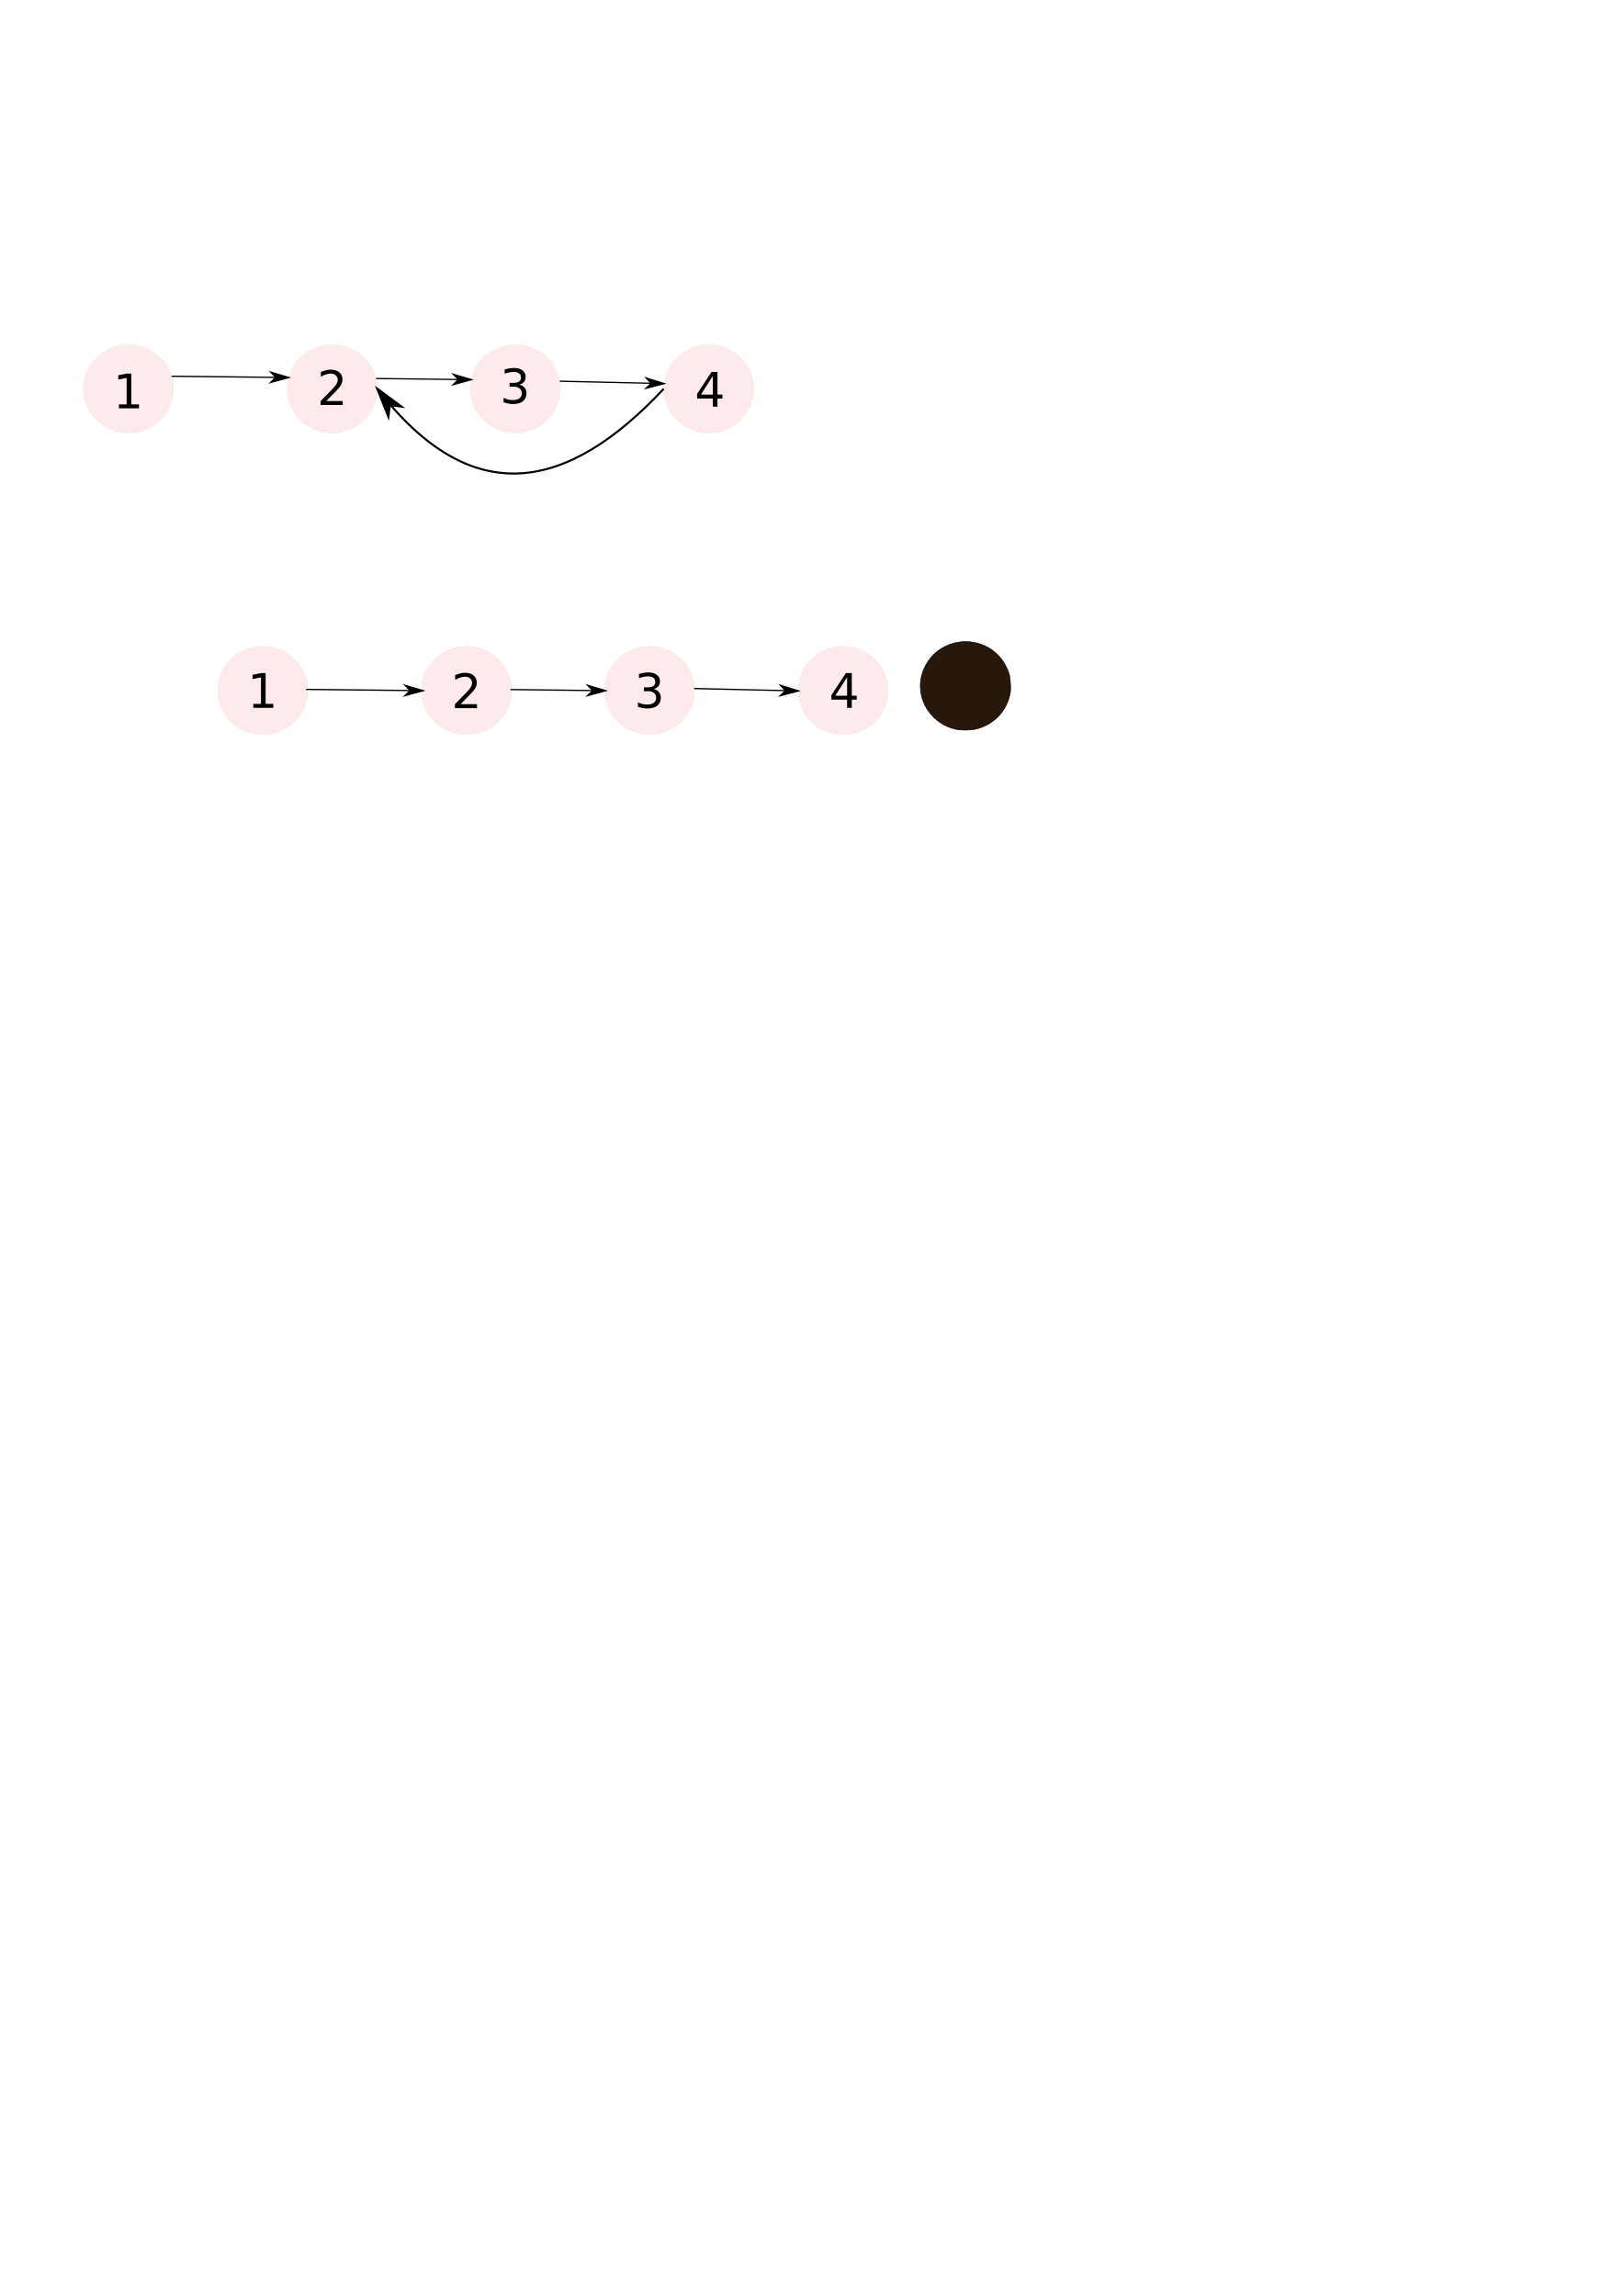
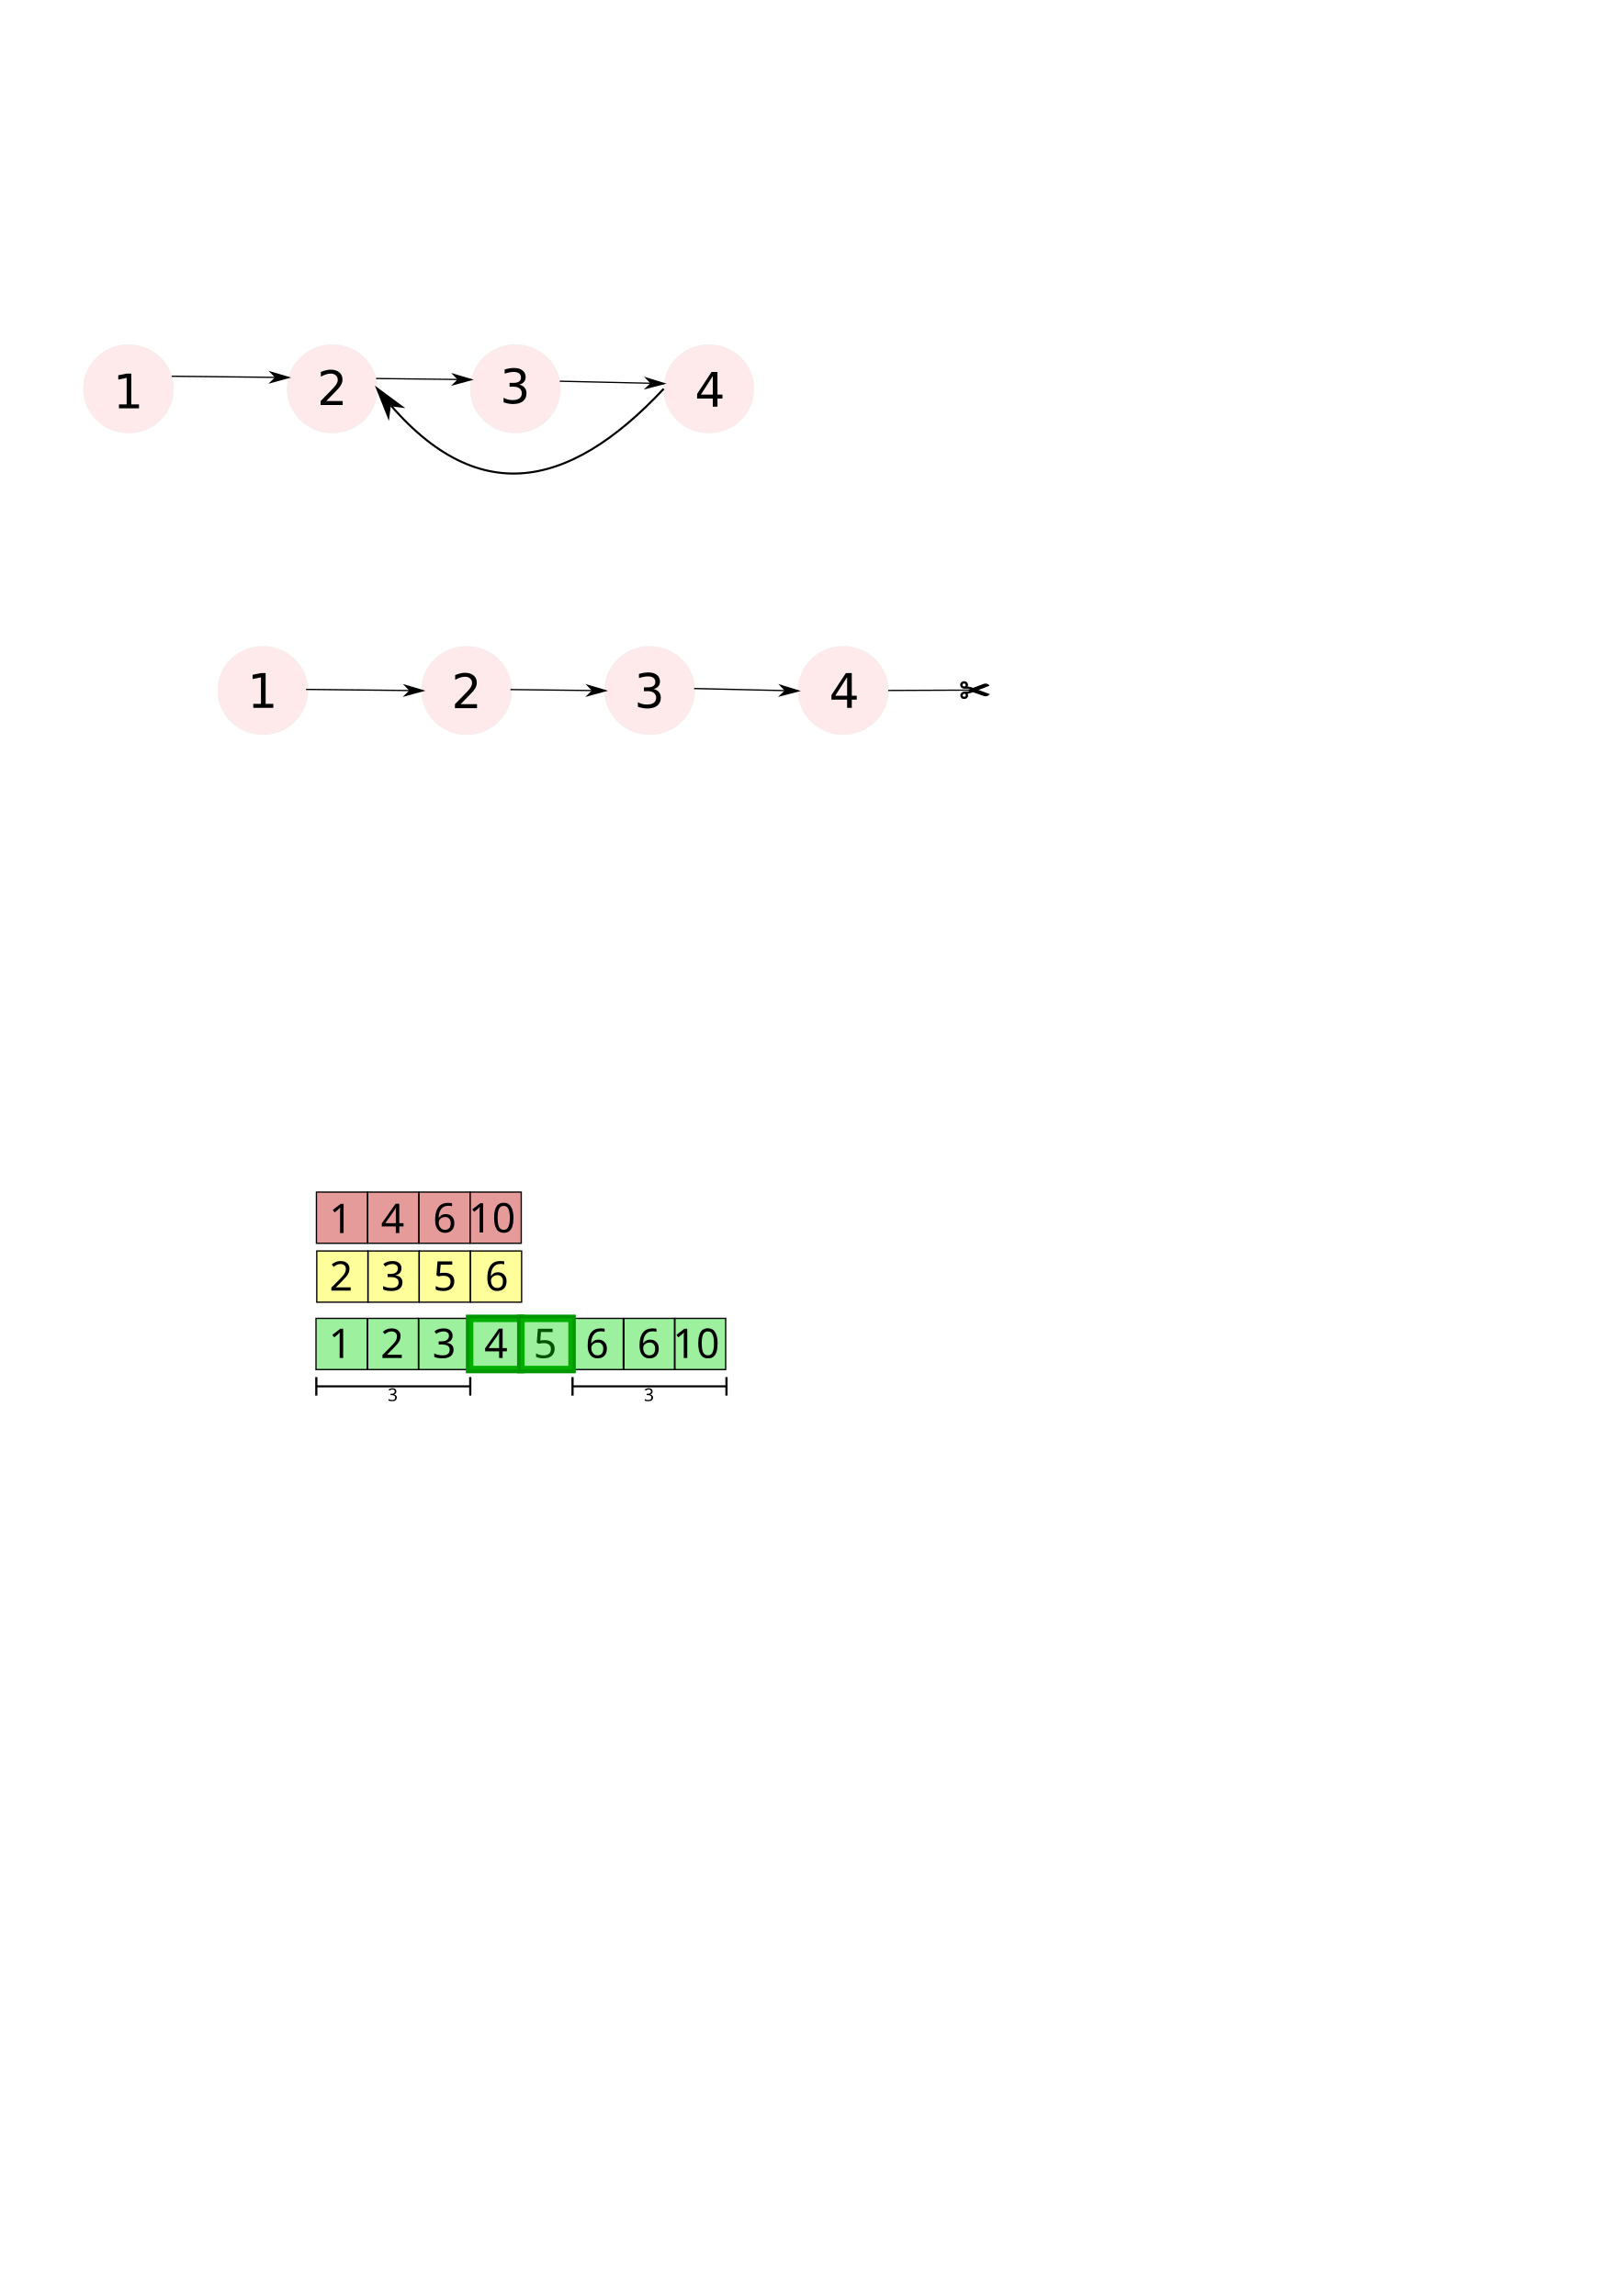
<svg xmlns="http://www.w3.org/2000/svg" xmlns:ns1="http://www.openswatchbook.org/uri/2009/osb" xmlns:xlink="http://www.w3.org/1999/xlink" width="210mm" height="297mm" viewBox="0 0 210 297" version="1.1" id="svg8">
  <defs id="defs2">
+     <marker orient="auto" refY="0.0" refX="0.0" id="Scissors" style="overflow:visible">
+       <path id="schere" d="M 9.09,-3.606 C 8.12,-4.777 6.37,-4.736 5.062,-4.233 L -3.15,-1.155 C -5.538,-2.462 -7.898,-2.087 -7.898,-2.724 C -7.898,-3.221 -7.442,-3.112 -7.51,-4.407 C -7.576,-5.65 -8.874,-6.57 -10.1,-6.488 C -11.328,-6.496 -12.6,-5.555 -12.611,-4.258 C -12.702,-2.952 -11.604,-1.739 -10.304,-1.653 C -8.782,-1.427 -6.086,-2.349 -4.821,-0.082 C -5.763,1.656 -7.435,1.661 -8.947,1.574 C -10.201,1.501 -11.709,1.861 -12.307,3.095 C -12.886,4.277 -12.318,5.959 -10.99,6.321 C -9.65,6.813 -7.81,6.191 -7.491,4.65 C -7.245,3.462 -8.086,2.904 -7.764,2.473 C -7.52,2.148 -5.973,2.336 -3.216,1.098 L 5.676,4.233 C 6.8,4.547 8.173,4.536 9.168,3.431 L -0.052,-0.054 L 9.09,-3.606 z M -9.218,-5.507 C -7.923,-4.784 -8.029,-2.823 -9.374,-2.443 C -10.591,-2.02 -12.145,-3.202 -11.758,-4.521 C -11.53,-5.603 -10.104,-6.001 -9.218,-5.507 z M -9.162,2.511 C -7.811,3.01 -8.04,5.295 -9.414,5.602 C -10.325,5.919 -11.627,5.464 -11.72,4.39 C -11.897,3.085 -10.363,1.906 -9.162,2.511 z " style="fill:#000000;stroke:#000000;stroke-opacity:1;fill-opacity:1" />
+     </marker>
+     <marker orient="auto" refY="0.0" refX="0.0" id="StopL" style="overflow:visible">
+       <path id="path6241" d="M 0.0,5.65 L 0.0,-5.65" style="fill:none;fill-opacity:0.75;fill-rule:evenodd;stroke:#000000;stroke-width:1pt;stroke-opacity:1" transform="scale(0.8)" />
+     </marker>
    <linearGradient id="linearGradient9258" ns1:paint="solid">
      <stop style="stop-color:#000000;stop-opacity:1;" offset="0" id="stop9256" />
    </linearGradient>
    <linearGradient id="linearGradient8395" ns1:paint="solid">
      <stop style="stop-color:#000000;stop-opacity:1;" offset="0" id="stop8393" />
    </linearGradient>
    <marker orient="auto" refY="0.0" refX="0.0" id="Arrow1Lstart" style="overflow:visible">
      <path id="path6072" d="M 0.0,0.0 L 5.0,-5.0 L -12.5,0.0 L 5.0,5.0 L 0.0,0.0 z " style="fill-rule:evenodd;stroke:#000000;stroke-width:1pt;stroke-opacity:1;fill:#000000;fill-opacity:1" transform="scale(0.8) translate(12.5,0)" />
    </marker>
    <marker orient="auto" refY="0.0" refX="0.0" id="marker7026" style="overflow:visible;">
      <path id="path7024" d="M 0.0,0.0 L 5.0,-5.0 L -12.5,0.0 L 5.0,5.0 L 0.0,0.0 z " style="fill-rule:evenodd;stroke:#000000;stroke-width:1pt;stroke-opacity:1;fill:#000000;fill-opacity:1" transform="scale(0.8) rotate(180) translate(12.5,0)" />
    </marker>
    <marker style="overflow:visible;" id="marker6980" refX="0.0" refY="0.0" orient="auto">
      <path transform="scale(0.8) rotate(180) translate(12.5,0)" style="fill-rule:evenodd;stroke:#000000;stroke-width:1pt;stroke-opacity:1;fill:#000000;fill-opacity:1" d="M 0.0,0.0 L 5.0,-5.0 L -12.5,0.0 L 5.0,5.0 L 0.0,0.0 z " id="path6978" />
    </marker>
    <marker orient="auto" refY="0.0" refX="0.0" id="Arrow1Mend" style="overflow:visible;">
      <path id="path6081" d="M 0.0,0.0 L 5.0,-5.0 L -12.5,0.0 L 5.0,5.0 L 0.0,0.0 z " style="fill-rule:evenodd;stroke:#000000;stroke-width:1pt;stroke-opacity:1;fill:#000000;fill-opacity:1" transform="scale(0.4) rotate(180) translate(10,0)" />
    </marker>
    <marker orient="auto" refY="0.0" refX="0.0" id="Arrow1Lend" style="overflow:visible;">
      <path id="path6075" d="M 0.0,0.0 L 5.0,-5.0 L -12.5,0.0 L 5.0,5.0 L 0.0,0.0 z " style="fill-rule:evenodd;stroke:#000000;stroke-width:1pt;stroke-opacity:1;fill:#000000;fill-opacity:1" transform="scale(0.8) rotate(180) translate(12.5,0)" />
    </marker>
    <linearGradient id="linearGradient5990" ns1:paint="solid">
      <stop style="stop-color:#000000;stop-opacity:1;" offset="0" id="stop5988" />
    </linearGradient>
    <linearGradient id="linearGradient4526" ns1:paint="solid">
      <stop style="stop-color:#000000;stop-opacity:1;" offset="0" id="stop4524" />
    </linearGradient>
+     <marker orient="auto" refY="0" refX="0" id="StopL-1" style="overflow:visible">
+       <path id="path6241-7" d="M 0,5.65 V -5.65" style="fill:none;fill-opacity:0.75;fill-rule:evenodd;stroke:#000000;stroke-width:1pt;stroke-opacity:1" transform="scale(0.8)" />
+     </marker>
+     <marker orient="auto" refY="0" refX="0" id="marker20099" style="overflow:visible">
+       <path id="path20097" d="M 0,5.65 V -5.65" style="fill:none;fill-opacity:0.75;fill-rule:evenodd;stroke:#000000;stroke-width:1pt;stroke-opacity:1" transform="scale(0.8)" />
+     </marker>
  </defs>
  <g id="layer1">
    <path style="opacity:0.084;fill:#f40000;fill-opacity:1;stroke:#000000;stroke-width:0.048;stroke-opacity:1" d="m 22.446,50.294 a 5.831,5.721 0 0 1 -5.831,5.721 5.831,5.721 0 0 1 -5.831,-5.721 5.831,5.721 0 0 1 5.831,-5.721 5.831,5.721 0 0 1 5.831,5.721 z" id="path3717" />
    <path style="opacity:0.084;fill:#f40000;fill-opacity:1;stroke:#000000;stroke-width:0.048;stroke-opacity:1" d="m 48.802,50.294 a 5.831,5.721 0 0 1 -5.831,5.721 5.831,5.721 0 0 1 -5.831,-5.721 5.831,5.721 0 0 1 5.831,-5.721 5.831,5.721 0 0 1 5.831,5.721 z" id="path3717-6" />
    <path style="opacity:0.084;fill:#f40000;fill-opacity:1;stroke:#000000;stroke-width:0.048;stroke-opacity:1" d="m 72.485,50.294 a 5.831,5.721 0 0 1 -5.831,5.721 5.831,5.721 0 0 1 -5.831,-5.721 5.831,5.721 0 0 1 5.831,-5.721 5.831,5.721 0 0 1 5.831,5.721 z" id="path3717-6-7" />
    <path style="opacity:0.084;fill:#f40000;fill-opacity:1;stroke:#000000;stroke-width:0.048;stroke-opacity:1" d="m 97.505,50.294 a 5.831,5.721 0 0 1 -5.831,5.721 5.831,5.721 0 0 1 -5.831,-5.721 5.831,5.721 0 0 1 5.831,-5.721 5.831,5.721 0 0 1 5.831,5.721 z" id="path3717-6-5" />
    <path style="fill:none;fill-rule:evenodd;stroke:#000000;stroke-width:0.165;stroke-linecap:butt;stroke-linejoin:miter;stroke-miterlimit:4;stroke-dasharray:none;stroke-opacity:1;marker-end:url(#Arrow1Lend)" d="m 22.206,48.67 15.126,0.164" id="path6870" />
    <path style="fill:none;fill-rule:evenodd;stroke:#000000;stroke-width:0.165;stroke-linecap:butt;stroke-linejoin:miter;stroke-miterlimit:4;stroke-dasharray:none;stroke-opacity:1;marker-end:url(#marker7026)" d="m 48.642,48.963 12.306,0.148" id="path6872" />
    <path style="fill:none;fill-rule:evenodd;stroke:#000000;stroke-width:0.165;stroke-linecap:butt;stroke-linejoin:miter;stroke-miterlimit:4;stroke-dasharray:none;stroke-opacity:1;marker-end:url(#marker6980)" d="M 72.399,49.311 85.883,49.618" id="path6874" />
    <g aria-label="3" style="font-style:normal;font-weight:normal;font-size:6.166px;line-height:1.25;font-family:sans-serif;letter-spacing:0px;word-spacing:0px;fill:#000000;fill-opacity:1;stroke:none;stroke-width:0.154" id="text6886">
      <path d="m 67.166,49.753 q 0.437,0.093 0.68,0.388 0.247,0.295 0.247,0.729 0,0.665 -0.458,1.03 -0.458,0.364 -1.301,0.364 -0.283,0 -0.584,-0.057 -0.298,-0.054 -0.617,-0.166 V 51.454 q 0.253,0.148 0.554,0.223 0.301,0.075 0.629,0.075 0.572,0 0.87,-0.226 0.301,-0.226 0.301,-0.656 0,-0.397 -0.28,-0.62 -0.277,-0.226 -0.774,-0.226 h -0.524 v -0.5 h 0.548 q 0.449,0 0.686,-0.178 0.238,-0.181 0.238,-0.518 0,-0.346 -0.247,-0.53 -0.244,-0.187 -0.702,-0.187 -0.25,0 -0.536,0.054 -0.286,0.054 -0.629,0.169 v -0.542 q 0.346,-0.096 0.647,-0.145 0.304,-0.048 0.572,-0.048 0.692,0 1.096,0.316 0.403,0.313 0.403,0.849 0,0.373 -0.214,0.632 -0.214,0.256 -0.608,0.355 z" style="stroke-width:0.154" id="path8173" />
    </g>
    <flowRoot xml:space="preserve" id="flowRoot6892" style="fill:black;fill-opacity:1;stroke:none;font-family:sans-serif;font-style:normal;font-weight:normal;font-size:40px;line-height:1.25;letter-spacing:0px;word-spacing:0px">
      <flowRegion id="flowRegion6894">
        <rect id="rect6896" width="300.52" height="42.426" x="101.268" y="116.155" />
      </flowRegion>
      <flowPara id="flowPara6898" />
    </flowRoot>
    <g aria-label="4" style="font-style:normal;font-weight:normal;font-size:6.166px;line-height:1.25;font-family:sans-serif;letter-spacing:0px;word-spacing:0px;fill:#000000;fill-opacity:1;stroke:none;stroke-width:0.154" id="text6886-3">
      <path d="m 92.188,48.642 -1.536,2.4 h 1.536 z m -0.16,-0.53 h 0.765 v 2.93 h 0.641 v 0.506 h -0.641 v 1.06 h -0.605 v -1.06 H 90.159 V 50.96 Z" style="stroke-width:0.154" id="path8170" />
    </g>
    <g aria-label="2" style="font-style:normal;font-weight:normal;font-size:6.166px;line-height:1.25;font-family:sans-serif;letter-spacing:0px;word-spacing:0px;fill:#000000;fill-opacity:1;stroke:none;stroke-width:0.154" id="text6886-6">
      <path d="m 42.197,51.88 h 2.123 v 0.512 h -2.854 v -0.512 q 0.346,-0.358 0.942,-0.96 0.599,-0.605 0.753,-0.78 0.292,-0.328 0.406,-0.554 0.117,-0.229 0.117,-0.449 0,-0.358 -0.253,-0.584 -0.25,-0.226 -0.653,-0.226 -0.286,0 -0.605,0.099 -0.316,0.099 -0.677,0.301 v -0.614 q 0.367,-0.148 0.686,-0.223 0.319,-0.075 0.584,-0.075 0.699,0 1.114,0.349 0.415,0.349 0.415,0.933 0,0.277 -0.105,0.527 -0.102,0.247 -0.376,0.584 -0.075,0.087 -0.479,0.506 -0.403,0.415 -1.138,1.165 z" style="stroke-width:0.154" id="path8167" />
    </g>
    <g aria-label="1" style="font-style:normal;font-weight:normal;font-size:6.166px;line-height:1.25;font-family:sans-serif;letter-spacing:0px;word-spacing:0px;fill:#000000;fill-opacity:1;stroke:none;stroke-width:0.154" id="text6886-9">
      <path d="m 15.386,52.31 h 0.994 v -3.429 l -1.081,0.217 V 48.544 L 16.373,48.327 h 0.608 v 3.983 h 0.994 v 0.512 H 15.386 Z" style="stroke-width:0.154" id="path8164" />
    </g>
    <path style="fill:none;fill-rule:evenodd;stroke:#000000;stroke-width:0.265px;stroke-linecap:butt;stroke-linejoin:miter;stroke-opacity:1;marker-start:url(#Arrow1Lstart)" d="m 48.802,50.294 c 12.25,15.908 24.613,13.263 37.04,0" id="path7104" />
    <use x="0" y="0" xlink:href="#path3717" id="use8332" transform="translate(17.37252,39.02135)" width="100%" height="100%" />
    <use x="0" y="0" xlink:href="#path3717-6" id="use8334" transform="translate(17.37252,39.02135)" width="100%" height="100%" />
    <use x="0" y="0" xlink:href="#path3717-6-7" id="use8336" transform="translate(17.37252,39.02135)" width="100%" height="100%" />
    <use x="0" y="0" xlink:href="#path3717-6-5" id="use8338" transform="translate(17.37252,39.02135)" width="100%" height="100%" />
    <use x="0" y="0" xlink:href="#path6870" id="use8340" transform="translate(17.37252,40.50924)" width="100%" height="100%" />
    <use x="0" y="0" xlink:href="#path6872" id="use8342" transform="translate(17.37252,40.23495)" width="100%" height="100%" />
    <use x="0" y="0" xlink:href="#path6874" id="use8344" transform="translate(17.37252,39.75598)" width="100%" height="100%" />
    <use x="0" y="0" xlink:href="#text6886" id="use8346" transform="translate(17.37252,39.38263)" width="100%" height="100%" />
    <use x="0" y="0" xlink:href="#text6886-3" id="use8348" transform="translate(17.37252,38.95547)" width="100%" height="100%" />
    <use x="0" y="0" xlink:href="#text6886-6" id="use8350" transform="translate(17.37252,39.2112)" width="100%" height="100%" />
    <use x="0" y="0" xlink:href="#text6886-9" id="use8352" transform="translate(17.37252,38.74038)" width="100%" height="100%" />
-     <use x="0" y="0" xlink:href="#path3717-6-5" id="use8338-2" transform="translate(33.20824,38.4367)" width="100%" height="100%" style="fill:#28170b;fill-rule:nonzero;opacity:1;stroke:#000000;stroke-opacity:1" />
-     <path style="opacity:1;fill:#28170b;fill-opacity:1;fill-rule:nonzero;stroke:#000000;stroke-width:0.253;stroke-opacity:1" d="m 467.388,356.593 c -13.898,-3.118 -21.344,-17.549 -15.529,-30.095 2.205,-4.757 5.579,-8.223 10.25,-10.529 11.052,-5.456 24.553,-0.899 29.808,10.061 1.522,3.174 1.903,4.778 2.044,8.592 0.101,2.749 0.035,3.645 -0.408,5.506 -1.941,8.15 -8.205,14.351 -16.509,16.342 -2.472,0.593 -7.287,0.654 -9.656,0.122 z" id="path9285" transform="scale(0.2645833)" />
+     <path style="fill:none;stroke:#000000;stroke-width:0.165;stroke-linecap:butt;stroke-linejoin:miter;stroke-opacity:1;marker-end:url(#Scissors);stroke-miterlimit:4;stroke-dasharray:none" d="m 114.877,89.315 11.474,-0.05 v 0" id="path9434" />
+     <rect style="opacity:1;fill:#28170b;fill-opacity:1;fill-rule:nonzero;stroke:#000000;stroke-width:0.624;stroke-miterlimit:4;stroke-dasharray:none;stroke-opacity:1" id="rect9516" width="0" height="0" x="0" y="0" transform="scale(0.2645833)" />
+     <rect style="opacity:1;vector-effect:none;fill:#c00000;fill-opacity:0.392;fill-rule:evenodd;stroke:#000000;stroke-width:0.166;stroke-linecap:butt;stroke-linejoin:miter;stroke-miterlimit:4;stroke-dasharray:none;stroke-dashoffset:0;stroke-opacity:1" id="rect819" width="6.623" height="6.623" x="40.923" y="154.203" />
+     <rect style="opacity:1;vector-effect:none;fill:#c00000;fill-opacity:0.392;fill-rule:evenodd;stroke:#000000;stroke-width:0.166;stroke-linecap:butt;stroke-linejoin:miter;stroke-miterlimit:4;stroke-dasharray:none;stroke-dashoffset:0;stroke-opacity:1" id="rect819-1" width="6.623" height="6.623" x="47.547" y="154.203" />
+     <rect style="opacity:1;vector-effect:none;fill:#c00000;fill-opacity:0.392;fill-rule:evenodd;stroke:#000000;stroke-width:0.166;stroke-linecap:butt;stroke-linejoin:miter;stroke-miterlimit:4;stroke-dasharray:none;stroke-dashoffset:0;stroke-opacity:1" id="rect819-5" width="6.623" height="6.623" x="54.17" y="154.203" />
+     <rect style="opacity:1;vector-effect:none;fill:#c00000;fill-opacity:0.392;fill-rule:evenodd;stroke:#000000;stroke-width:0.166;stroke-linecap:butt;stroke-linejoin:miter;stroke-miterlimit:4;stroke-dasharray:none;stroke-dashoffset:0;stroke-opacity:1" id="rect819-1-9" width="6.623" height="6.623" x="60.793" y="154.203" />
+     <text xml:space="preserve" style="font-style:normal;font-weight:normal;font-size:10.583px;line-height:1.25;font-family:sans-serif;letter-spacing:0px;word-spacing:0px;fill:#000000;fill-opacity:1;stroke:none;stroke-width:0.265" x="44.034" y="157.172" id="text19410">
+       <tspan id="tspan19408" x="44.034" y="166.536" style="stroke-width:0.265" />
+     </text>
+     <text xml:space="preserve" style="font-style:normal;font-weight:normal;font-size:5.301px;line-height:1.25;font-family:sans-serif;letter-spacing:0px;word-spacing:0px;fill:#000000;fill-opacity:1;stroke:none;stroke-width:0.133" x="42.561" y="159.501" id="text19470">
+       <tspan id="tspan19468" x="42.561" y="159.501" style="stroke-width:0.133">1</tspan>
+     </text>
+     <text xml:space="preserve" style="font-style:normal;font-weight:normal;font-size:5.301px;line-height:1.25;font-family:sans-serif;letter-spacing:0px;word-spacing:0px;fill:#000000;fill-opacity:1;stroke:none;stroke-width:0.133" x="49.27" y="159.501" id="text19470-4">
+       <tspan id="tspan19468-8" x="49.27" y="159.501" style="stroke-width:0.133">4</tspan>
+     </text>
+     <text xml:space="preserve" style="font-style:normal;font-weight:normal;font-size:5.301px;line-height:1.25;font-family:sans-serif;letter-spacing:0px;word-spacing:0px;fill:#000000;fill-opacity:1;stroke:none;stroke-width:0.133" x="55.979" y="159.426" id="text19470-1">
+       <tspan id="tspan19468-2" x="55.979" y="159.426" style="stroke-width:0.133">6</tspan>
+     </text>
+     <text xml:space="preserve" style="font-style:normal;font-weight:normal;font-size:5.301px;line-height:1.25;font-family:sans-serif;letter-spacing:0px;word-spacing:0px;fill:#000000;fill-opacity:1;stroke:none;stroke-width:0.133" x="60.609" y="159.426" id="text19470-9">
+       <tspan id="tspan19468-3" x="60.609" y="159.426" style="stroke-width:0.133">10</tspan>
+     </text>
+     <rect style="opacity:1;vector-effect:none;fill:#fcff00;fill-opacity:0.392;fill-rule:evenodd;stroke:#000000;stroke-width:0.166;stroke-linecap:butt;stroke-linejoin:miter;stroke-miterlimit:4;stroke-dasharray:none;stroke-dashoffset:0;stroke-opacity:1" id="rect819-9" width="6.623" height="6.623" x="40.969" y="161.822" />
+     <rect style="opacity:1;vector-effect:none;fill:#fcff00;fill-opacity:0.392;fill-rule:evenodd;stroke:#000000;stroke-width:0.166;stroke-linecap:butt;stroke-linejoin:miter;stroke-miterlimit:4;stroke-dasharray:none;stroke-dashoffset:0;stroke-opacity:1" id="rect819-1-0" width="6.623" height="6.623" x="47.593" y="161.822" />
+     <rect style="opacity:1;vector-effect:none;fill:#fcff00;fill-opacity:0.392;fill-rule:evenodd;stroke:#000000;stroke-width:0.166;stroke-linecap:butt;stroke-linejoin:miter;stroke-miterlimit:4;stroke-dasharray:none;stroke-dashoffset:0;stroke-opacity:1" id="rect819-5-8" width="6.623" height="6.623" x="54.216" y="161.822" />
+     <rect style="opacity:1;vector-effect:none;fill:#fcff00;fill-opacity:0.392;fill-rule:evenodd;stroke:#000000;stroke-width:0.166;stroke-linecap:butt;stroke-linejoin:miter;stroke-miterlimit:4;stroke-dasharray:none;stroke-dashoffset:0;stroke-opacity:1" id="rect819-1-9-8" width="6.623" height="6.623" x="60.839" y="161.822" />
+     <text xml:space="preserve" style="font-style:normal;font-weight:normal;font-size:5.301px;line-height:1.25;font-family:sans-serif;letter-spacing:0px;word-spacing:0px;fill:#000000;fill-opacity:1;stroke:none;stroke-width:0.133" x="42.607" y="166.95" id="text19470-5">
+       <tspan id="tspan19468-0" x="42.607" y="166.95" style="stroke-width:0.133">2</tspan>
+     </text>
+     <text xml:space="preserve" style="font-style:normal;font-weight:normal;font-size:5.301px;line-height:1.25;font-family:sans-serif;letter-spacing:0px;word-spacing:0px;fill:#000000;fill-opacity:1;stroke:none;stroke-width:0.133" x="49.316" y="166.95" id="text19470-4-9">
+       <tspan id="tspan19468-8-6" x="49.316" y="166.95" style="stroke-width:0.133">3</tspan>
+     </text>
+     <text xml:space="preserve" style="font-style:normal;font-weight:normal;font-size:5.301px;line-height:1.25;font-family:sans-serif;letter-spacing:0px;word-spacing:0px;fill:#000000;fill-opacity:1;stroke:none;stroke-width:0.133" x="56.025" y="166.95" id="text19470-1-3">
+       <tspan id="tspan19468-2-8" x="56.025" y="166.95" style="stroke-width:0.133">5</tspan>
+     </text>
+     <text xml:space="preserve" style="font-style:normal;font-weight:normal;font-size:5.301px;line-height:1.25;font-family:sans-serif;letter-spacing:0px;word-spacing:0px;fill:#000000;fill-opacity:1;stroke:none;stroke-width:0.133" x="62.734" y="166.95" id="text19470-9-5">
+       <tspan id="tspan19468-3-6" x="62.734" y="166.95" style="stroke-width:0.133">6</tspan>
+     </text>
+     <rect style="opacity:1;vector-effect:none;fill:#00d700;fill-opacity:0.385;fill-rule:evenodd;stroke:#000000;stroke-width:0.166;stroke-linecap:butt;stroke-linejoin:miter;stroke-miterlimit:4;stroke-dasharray:none;stroke-dashoffset:0;stroke-opacity:1" id="rect819-9-1" width="6.623" height="6.623" x="40.869" y="170.537" />
+     <rect style="opacity:1;vector-effect:none;fill:#00d700;fill-opacity:0.385;fill-rule:evenodd;stroke:#000000;stroke-width:0.166;stroke-linecap:butt;stroke-linejoin:miter;stroke-miterlimit:4;stroke-dasharray:none;stroke-dashoffset:0;stroke-opacity:1" id="rect819-1-0-1" width="6.623" height="6.623" x="47.554" y="170.537" />
+     <rect style="opacity:1;vector-effect:none;fill:#00d700;fill-opacity:0.385;fill-rule:evenodd;stroke:#000000;stroke-width:0.166;stroke-linecap:butt;stroke-linejoin:miter;stroke-miterlimit:4;stroke-dasharray:none;stroke-dashoffset:0;stroke-opacity:1" id="rect819-5-8-5" width="6.623" height="6.623" x="54.115" y="170.537" />
+     <rect style="opacity:1;vector-effect:none;fill:#00d700;fill-opacity:0.385;fill-rule:evenodd;stroke:#009600;stroke-width:0.966;stroke-linecap:butt;stroke-linejoin:miter;stroke-miterlimit:4;stroke-dasharray:none;stroke-dashoffset:0;stroke-opacity:1;paint-order:markers stroke fill" id="rect819-1-9-8-9" width="6.623" height="6.623" x="60.739" y="170.537" />
+     <text xml:space="preserve" style="font-style:normal;font-weight:normal;font-size:5.301px;line-height:1.25;font-family:sans-serif;letter-spacing:0px;word-spacing:0px;fill:#000000;fill-opacity:1;stroke:none;stroke-width:0.133" x="42.506" y="175.665" id="text19470-5-8">
+       <tspan id="tspan19468-0-4" x="42.506" y="175.665" style="stroke-width:0.133">1</tspan>
+     </text>
+     <text xml:space="preserve" style="font-style:normal;font-weight:normal;font-size:5.301px;line-height:1.25;font-family:sans-serif;letter-spacing:0px;word-spacing:0px;fill:#000000;fill-opacity:1;stroke:none;stroke-width:0.133" x="49.215" y="175.665" id="text19470-4-9-8">
+       <tspan id="tspan19468-8-6-1" x="49.215" y="175.665" style="stroke-width:0.133">2</tspan>
+     </text>
+     <text xml:space="preserve" style="font-style:normal;font-weight:normal;font-size:5.301px;line-height:1.25;font-family:sans-serif;letter-spacing:0px;word-spacing:0px;fill:#000000;fill-opacity:1;stroke:none;stroke-width:0.133" x="55.925" y="175.665" id="text19470-1-3-0">
+       <tspan id="tspan19468-2-8-3" x="55.925" y="175.665" style="stroke-width:0.133">3</tspan>
+     </text>
+     <text xml:space="preserve" style="font-style:normal;font-weight:normal;font-size:5.301px;line-height:1.25;font-family:sans-serif;letter-spacing:0px;word-spacing:0px;fill:#000000;fill-opacity:1;stroke:none;stroke-width:0.133" x="62.634" y="175.665" id="text19470-9-5-0">
+       <tspan id="tspan19468-3-6-4" x="62.634" y="175.665" style="stroke-width:0.133">4</tspan>
+     </text>
+     <rect style="opacity:1;vector-effect:none;fill:#00d700;fill-opacity:0.385;fill-rule:evenodd;stroke:#000000;stroke-width:0.166;stroke-linecap:butt;stroke-linejoin:miter;stroke-miterlimit:4;stroke-dasharray:none;stroke-dashoffset:0;stroke-opacity:1" id="rect819-1-0-1-4" width="6.623" height="6.623" x="73.986" y="170.537" />
+     <rect style="opacity:1;vector-effect:none;fill:#00d700;fill-opacity:0.385;fill-rule:evenodd;stroke:#000000;stroke-width:0.166;stroke-linecap:butt;stroke-linejoin:miter;stroke-miterlimit:4;stroke-dasharray:none;stroke-dashoffset:0;stroke-opacity:1" id="rect819-5-8-5-4" width="6.623" height="6.623" x="80.691" y="170.537" />
+     <rect style="opacity:1;vector-effect:none;fill:#00d700;fill-opacity:0.385;fill-rule:evenodd;stroke:#000000;stroke-width:0.166;stroke-linecap:butt;stroke-linejoin:miter;stroke-miterlimit:4;stroke-dasharray:none;stroke-dashoffset:0;stroke-opacity:1" id="rect819-1-9-8-9-7" width="6.623" height="6.623" x="87.232" y="170.537" />
+     <text xml:space="preserve" style="font-style:normal;font-weight:normal;font-size:5.301px;line-height:1.25;font-family:sans-serif;letter-spacing:0px;word-spacing:0px;fill:#000000;fill-opacity:1;stroke:none;stroke-width:0.133" x="69" y="175.665" id="text19470-5-8-6">
+       <tspan id="tspan19468-0-4-3" x="69" y="175.665" style="stroke-width:0.133">5</tspan>
+     </text>
+     <text xml:space="preserve" style="font-style:normal;font-weight:normal;font-size:5.301px;line-height:1.25;font-family:sans-serif;letter-spacing:0px;word-spacing:0px;fill:#000000;fill-opacity:1;stroke:none;stroke-width:0.133" x="75.709" y="175.665" id="text19470-4-9-8-1">
+       <tspan id="tspan19468-8-6-1-7" x="75.709" y="175.665" style="stroke-width:0.133">6</tspan>
+     </text>
+     <text xml:space="preserve" style="font-style:normal;font-weight:normal;font-size:5.301px;line-height:1.25;font-family:sans-serif;letter-spacing:0px;word-spacing:0px;fill:#000000;fill-opacity:1;stroke:none;stroke-width:0.133" x="82.418" y="175.665" id="text19470-1-3-0-5">
+       <tspan id="tspan19468-2-8-3-9" x="82.418" y="175.665" style="stroke-width:0.133">6</tspan>
+     </text>
+     <text xml:space="preserve" style="font-style:normal;font-weight:normal;font-size:5.301px;line-height:1.25;font-family:sans-serif;letter-spacing:0px;word-spacing:0px;fill:#000000;fill-opacity:1;stroke:none;stroke-width:0.133" x="87.011" y="175.665" id="text19470-9-5-0-6">
+       <tspan id="tspan19468-3-6-4-2" x="87.011" y="175.665" style="stroke-width:0.133">10</tspan>
+     </text>
+     <rect style="opacity:1;vector-effect:none;fill:#00d700;fill-opacity:0.385;fill-rule:evenodd;stroke:#009600;stroke-width:0.966;stroke-linecap:butt;stroke-linejoin:miter;stroke-miterlimit:4;stroke-dasharray:none;stroke-dashoffset:0;stroke-opacity:1;paint-order:markers stroke fill" id="rect819-9-1-4" width="6.623" height="6.623" x="67.362" y="170.537" />
+     <path style="fill:none;stroke:#000000;stroke-width:0.265px;stroke-linecap:butt;stroke-linejoin:miter;stroke-opacity:1;marker-start:url(#StopL);marker-end:url(#StopL)" d="M 40.911,179.331 H 60.821" id="path19683" />
+     <path style="fill:none;stroke:#000000;stroke-width:0.265px;stroke-linecap:butt;stroke-linejoin:miter;stroke-opacity:1;marker-start:url(#StopL-1);marker-end:url(#StopL-1)" d="M 74.048,179.331 H 93.958" id="path19683-8" />
+     <text xml:space="preserve" style="font-style:normal;font-weight:normal;font-size:2.297px;line-height:1.25;font-family:sans-serif;letter-spacing:0px;word-spacing:0px;fill:#000000;fill-opacity:1;stroke:none;stroke-width:0.057" x="50.14" y="181.233" id="text21006">
+       <tspan id="tspan21004" x="50.14" y="181.233" style="stroke-width:0.057">3</tspan>
+     </text>
+     <text xml:space="preserve" style="font-style:normal;font-weight:normal;font-size:2.297px;line-height:1.25;font-family:sans-serif;letter-spacing:0px;word-spacing:0px;fill:#000000;fill-opacity:1;stroke:none;stroke-width:0.057" x="83.277" y="181.233" id="text21006-5">
+       <tspan id="tspan21004-7" x="83.277" y="181.233" style="stroke-width:0.057">3</tspan>
+     </text>
  </g>
</svg>
